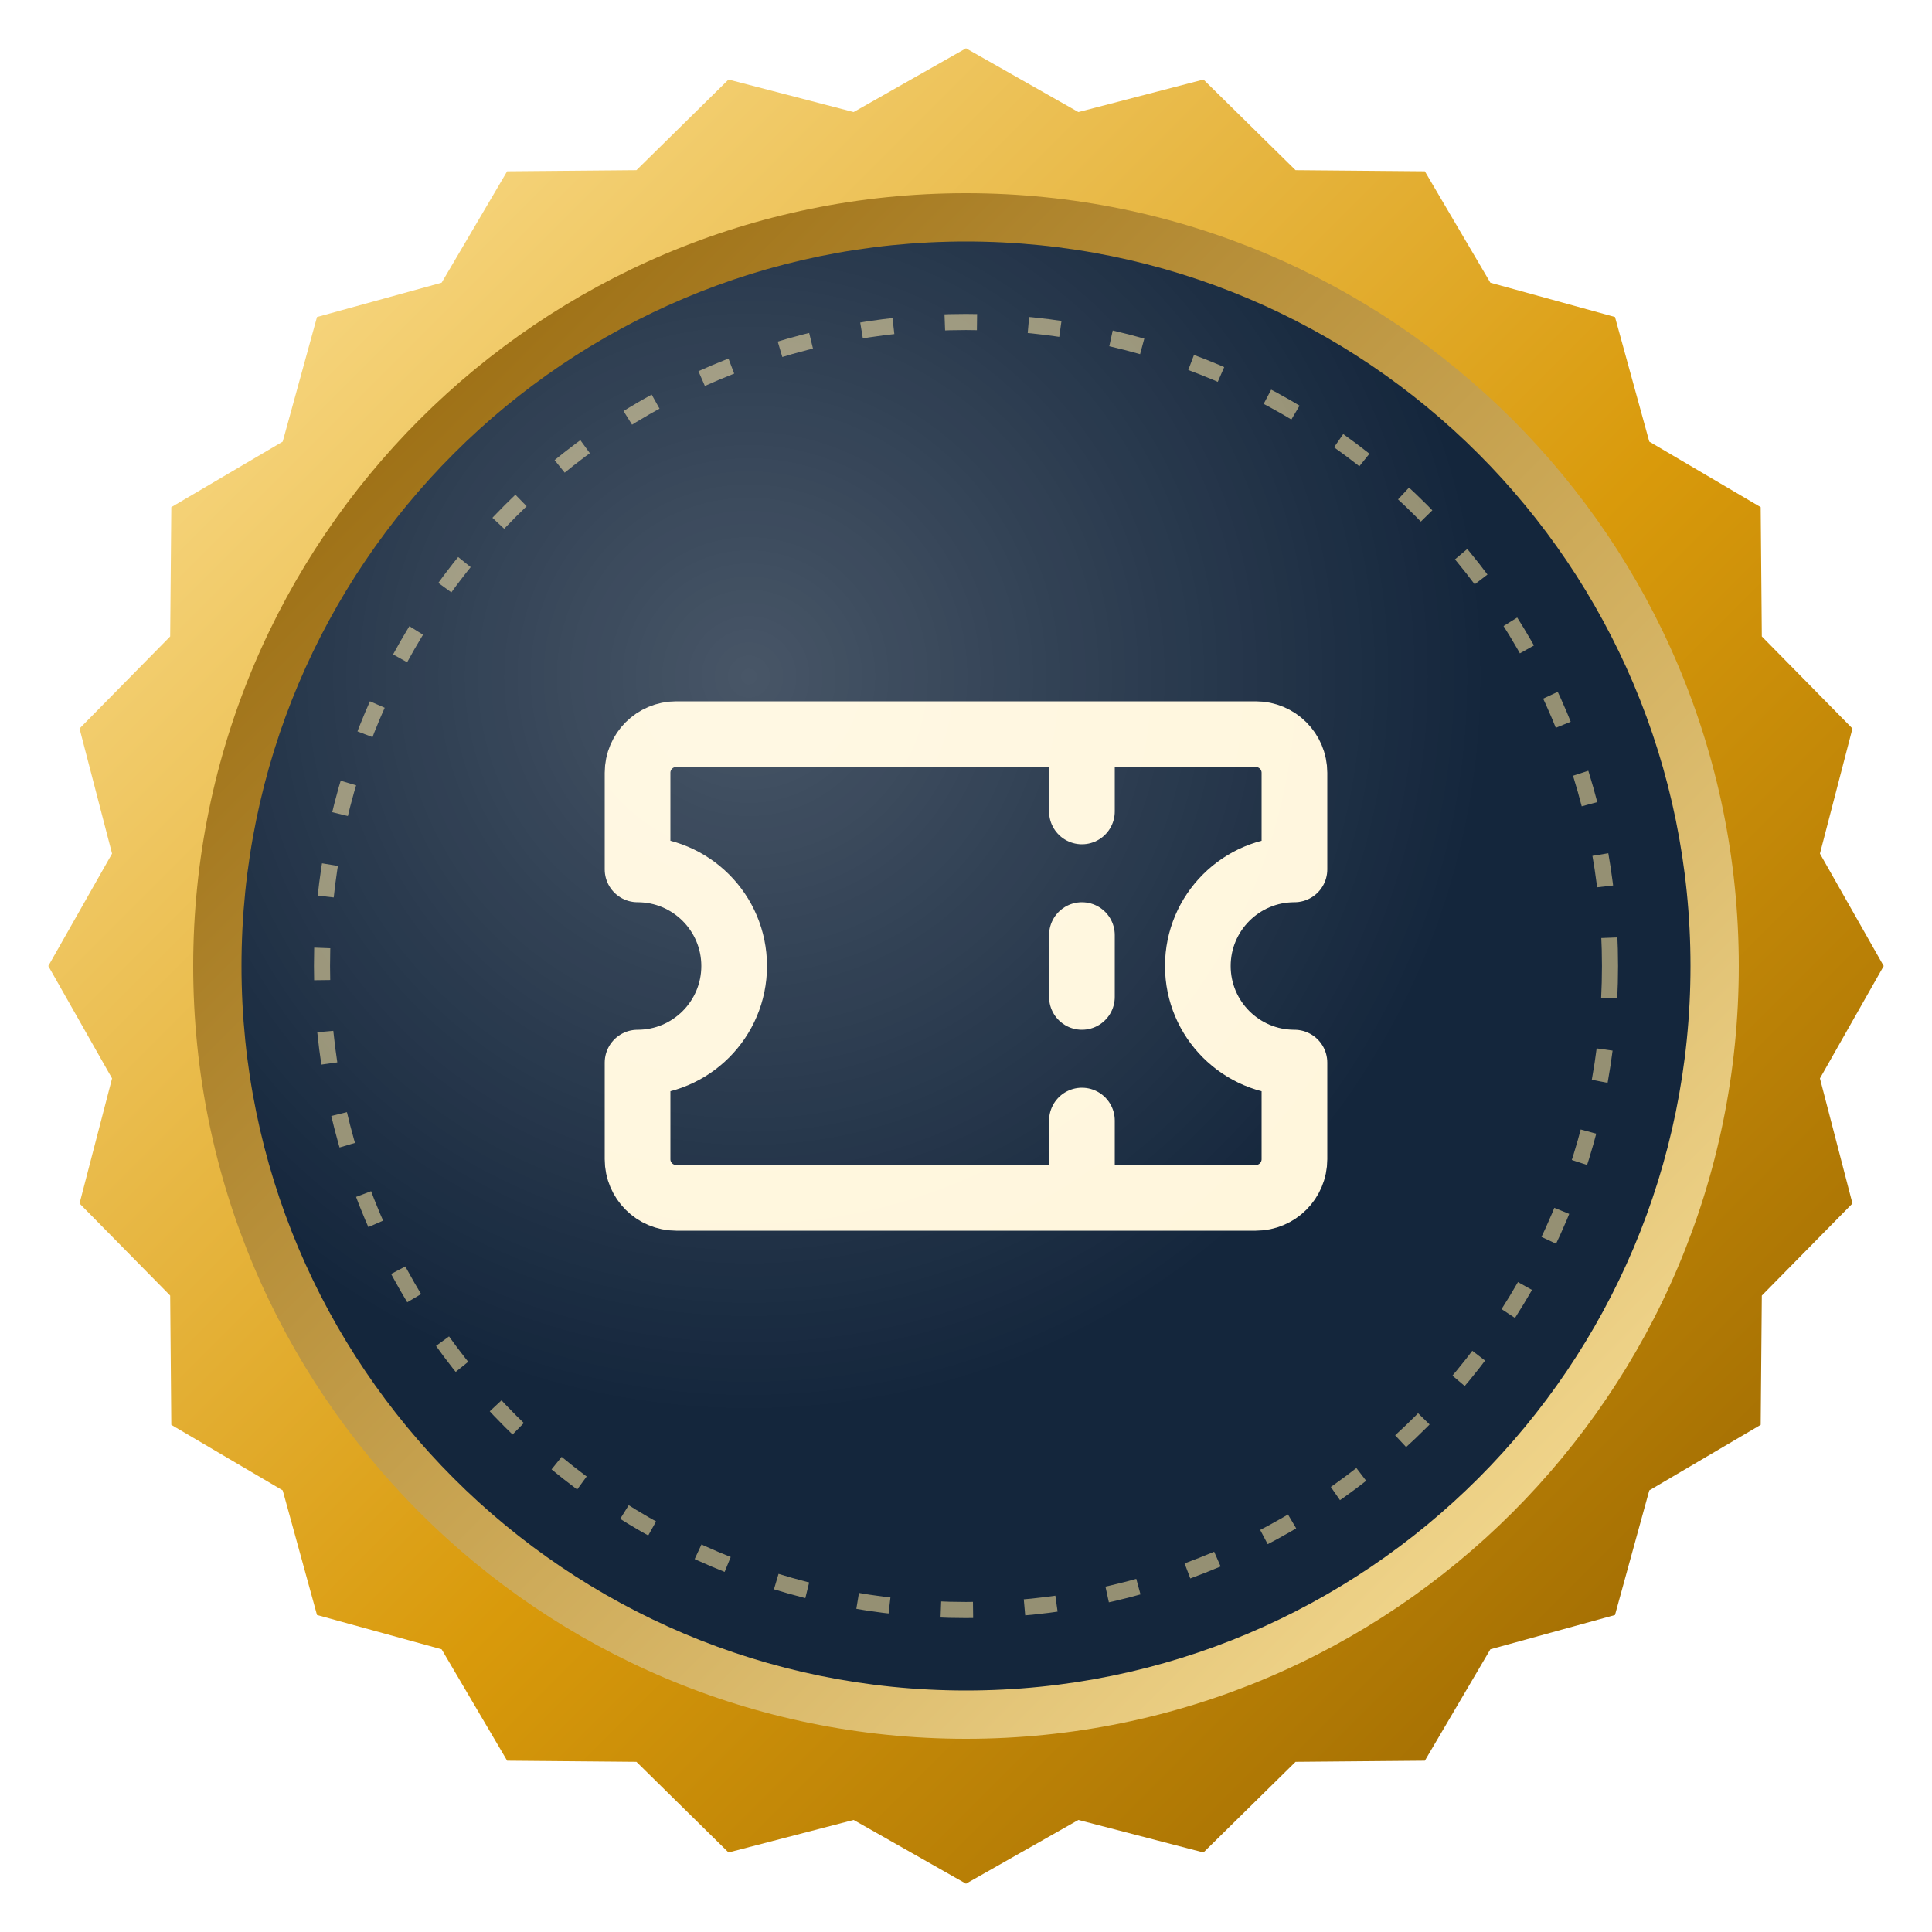
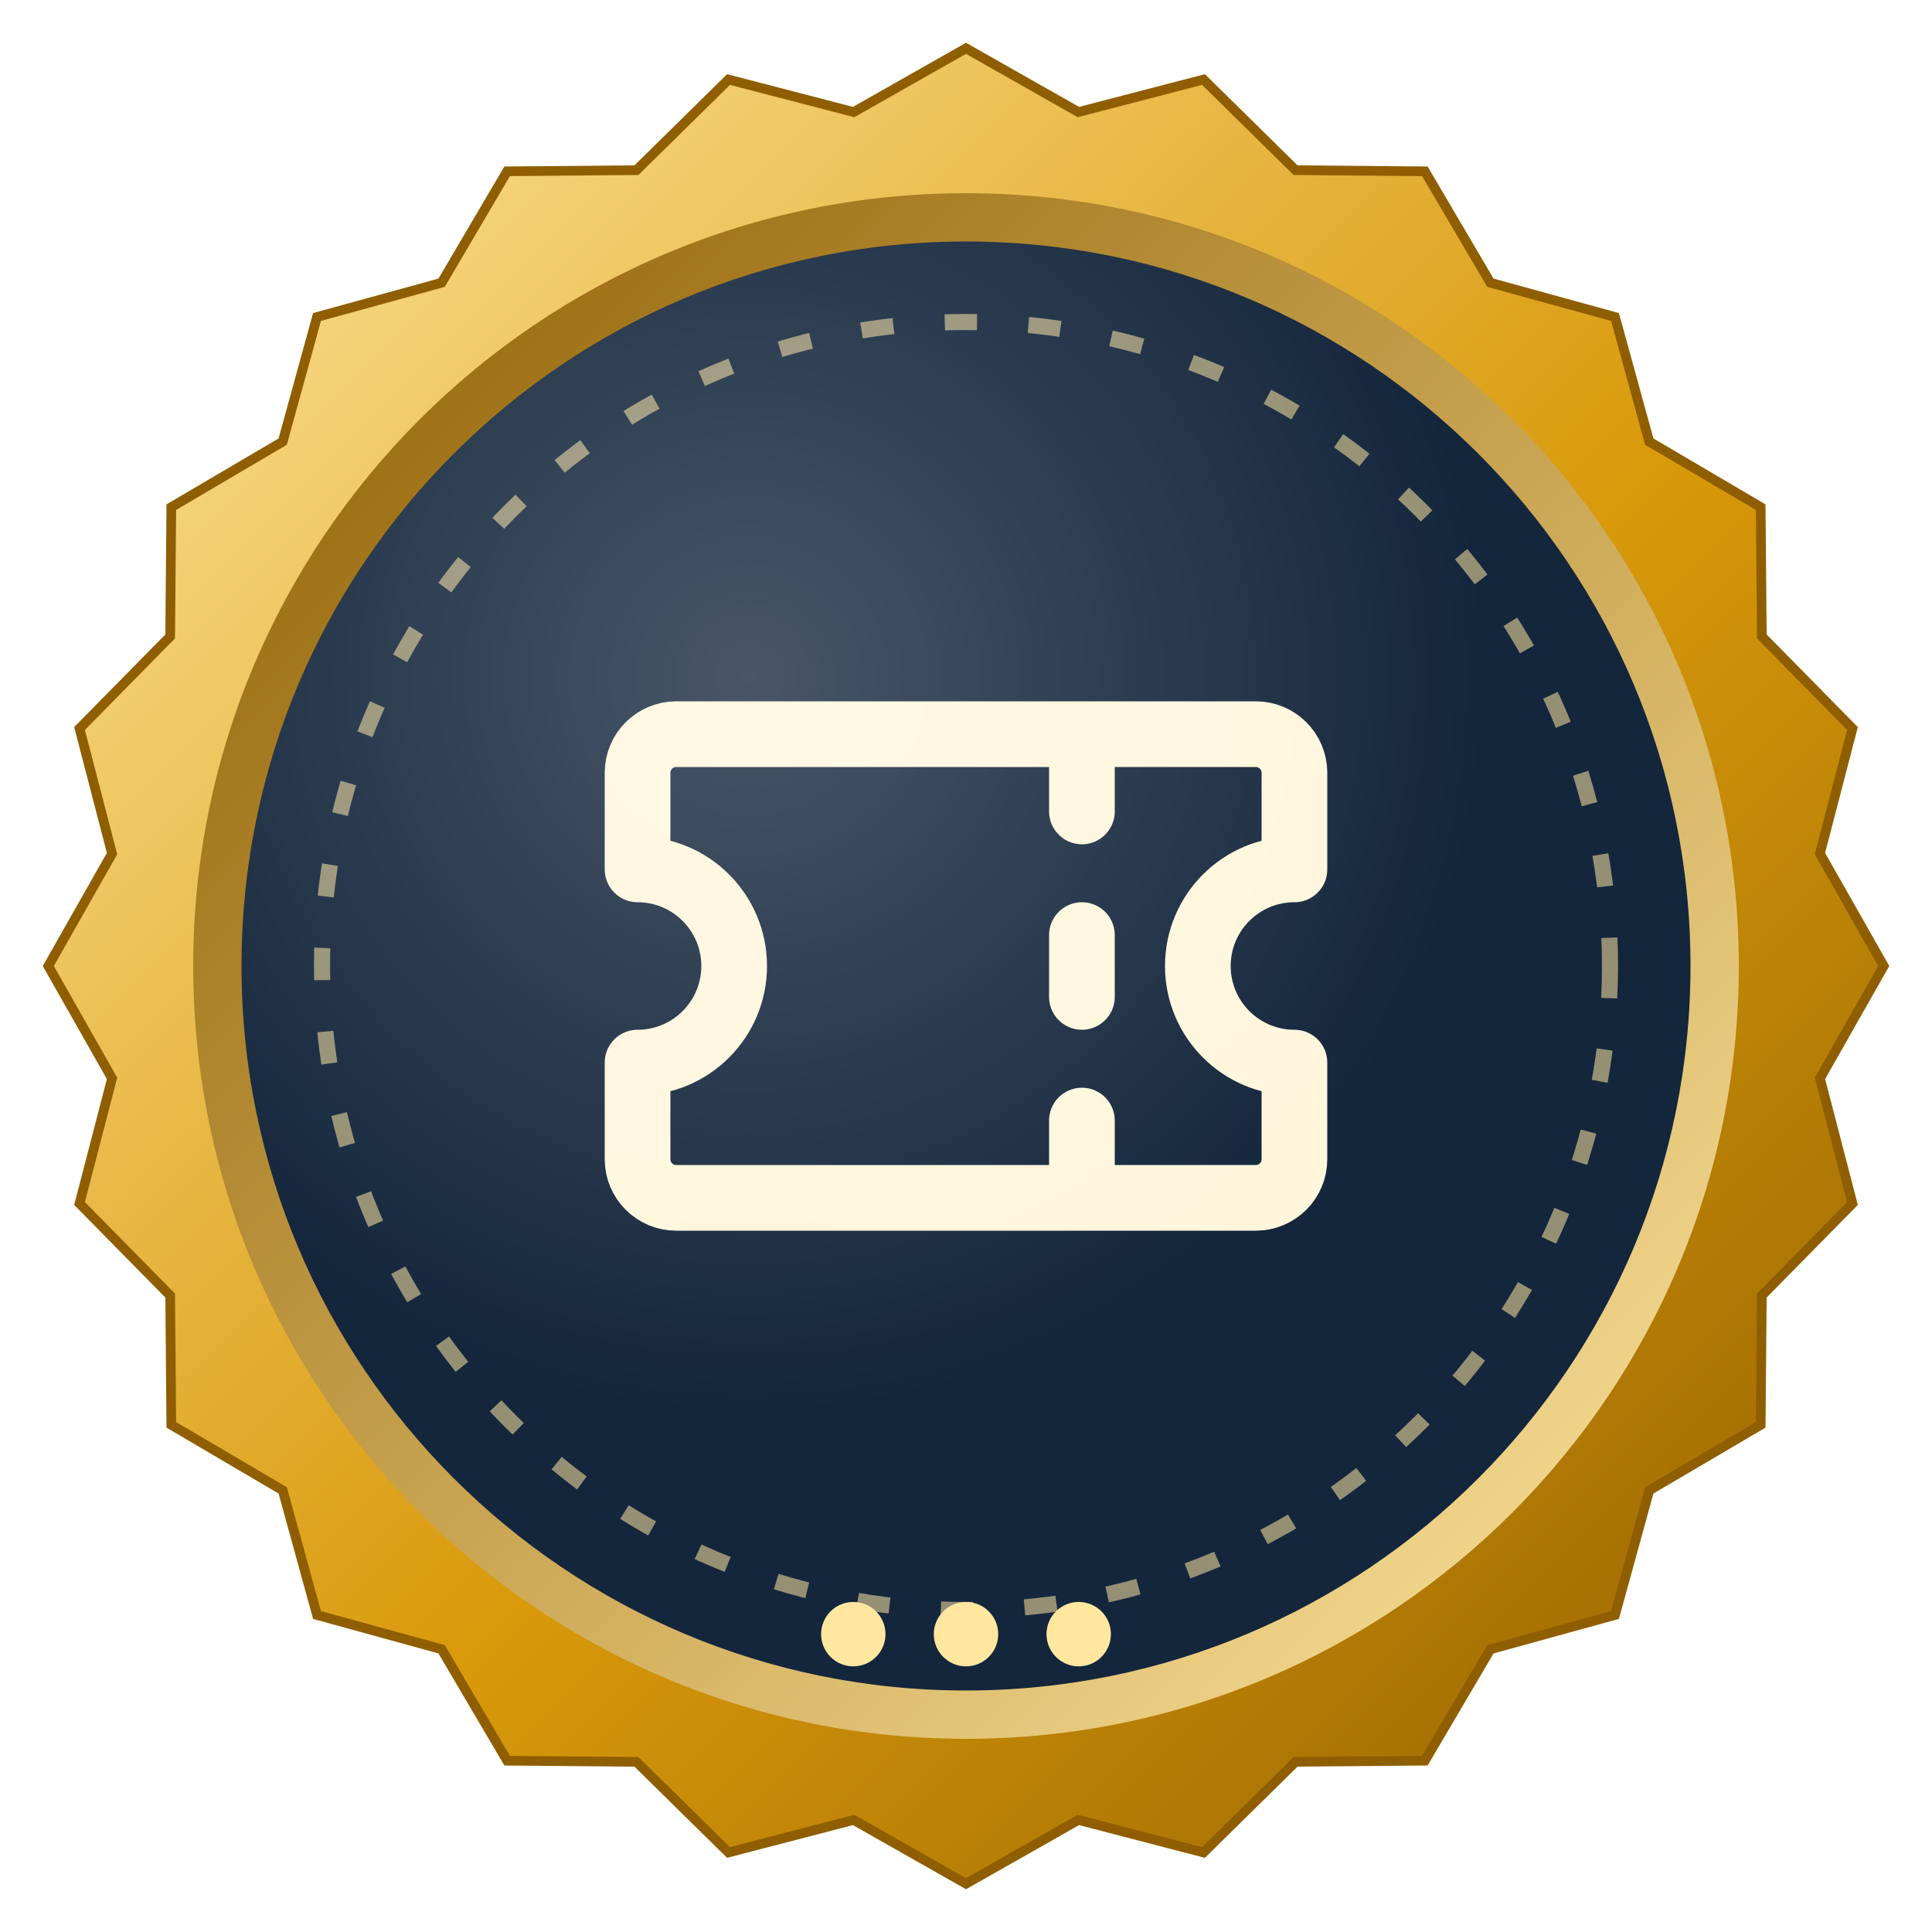
<svg xmlns="http://www.w3.org/2000/svg" viewBox="0 0 120 120">
  <defs>
    <linearGradient id="m" x1="0" y1="0" x2="1" y2="1">
      <stop offset="0" stop-color="#FFE7A0" />
      <stop offset=".55" stop-color="#D99A0B" />
      <stop offset="1" stop-color="#8F5E00" />
    </linearGradient>
    <linearGradient id="m2" x1="1" y1="1" x2="0" y2="0">
      <stop offset="0" stop-color="#FFE7A0" />
      <stop offset="1" stop-color="#8F5E00" />
    </linearGradient>
    <radialGradient id="e" cx=".35" cy=".3" r=".85">
      <stop offset="0" stop-color="#fff" stop-opacity=".22" />
      <stop offset=".6" stop-color="#fff" stop-opacity="0" />
    </radialGradient>
  </defs>
-   <path d="M60.00,3.00 L66.98,6.96 L74.75,4.94 L80.47,10.57 L88.50,10.64 L92.57,17.56 L100.31,19.69 L102.44,27.43 L109.36,31.50 L109.43,39.53 L115.06,45.25 L113.04,53.02 L117.00,60.00 L113.04,66.98 L115.06,74.75 L109.43,80.47 L109.36,88.50 L102.44,92.57 L100.31,100.31 L92.57,102.44 L88.50,109.36 L80.47,109.43 L74.75,115.06 L66.98,113.04 L60.00,117.00 L53.02,113.04 L45.25,115.06 L39.53,109.43 L31.50,109.36 L27.43,102.44 L19.69,100.31 L17.56,92.57 L10.64,88.50 L10.57,80.47 L4.94,74.75 L6.96,66.98 L3.00,60.00 L6.96,53.02 L4.94,45.25 L10.57,39.53 L10.64,31.50 L17.56,27.43 L19.69,19.69 L27.43,17.56 L31.50,10.64 L39.53,10.57 L45.25,4.94 L53.02,6.96Z" fill="url(#m)" />
+   <path d="M60.00,3.00 L66.98,6.96 L74.75,4.94 L80.47,10.57 L88.50,10.64 L92.57,17.56 L100.31,19.69 L102.44,27.43 L109.36,31.50 L109.43,39.53 L115.06,45.25 L113.04,53.02 L117.00,60.00 L113.04,66.98 L115.06,74.75 L109.43,80.47 L109.36,88.50 L102.44,92.57 L100.31,100.31 L92.57,102.44 L88.50,109.36 L80.47,109.43 L74.75,115.06 L66.98,113.04 L60.00,117.00 L53.02,113.04 L45.25,115.06 L39.53,109.43 L31.50,109.36 L27.43,102.44 L19.69,100.31 L17.56,92.57 L10.64,88.50 L10.57,80.47 L4.94,74.75 L6.96,66.98 L3.00,60.00 L6.96,53.02 L4.94,45.25 L10.57,39.53 L10.64,31.50 L17.56,27.43 L19.69,19.69 L27.43,17.56 L31.50,10.64 L39.53,10.57 L45.25,4.94 L53.02,6.96Z" fill="url(#m)" stroke="#8F5E00" stroke-width=".6" />
  <circle cx="60" cy="60" r="48" fill="url(#m2)" />
  <circle cx="60" cy="60" r="45" fill="#14263C" />
  <circle cx="60" cy="60" r="40" fill="none" stroke="#FFE7A0" stroke-opacity=".55" stroke-width="1" stroke-dasharray="2 3.2" />
  <g transform="translate(31.2 31.2) scale(2.4)" fill="none" stroke="#FFF6DC" stroke-width="1.7" stroke-linecap="round" stroke-linejoin="round">
    <path d="M3.5 7a1 1 0 0 1 1-1h15a1 1 0 0 1 1 1v2.5a2.5 2.5 0 0 0 0 5V17a1 1 0 0 1-1 1h-15a1 1 0 0 1-1-1v-2.5a2.5 2.5 0 0 0 0-5V7ZM15 6.5v1.5M15 11.2v1.6M15 16v1.5" />
  </g>
+   <circle cx="53.0" cy="101.5" r="2" fill="#FFE7A0" />
+   <circle cx="60.0" cy="101.5" r="2" fill="#FFE7A0" />
+   <circle cx="67.0" cy="101.5" r="2" fill="#FFE7A0" />
  <circle cx="60" cy="60" r="45" fill="url(#e)" />
</svg>
